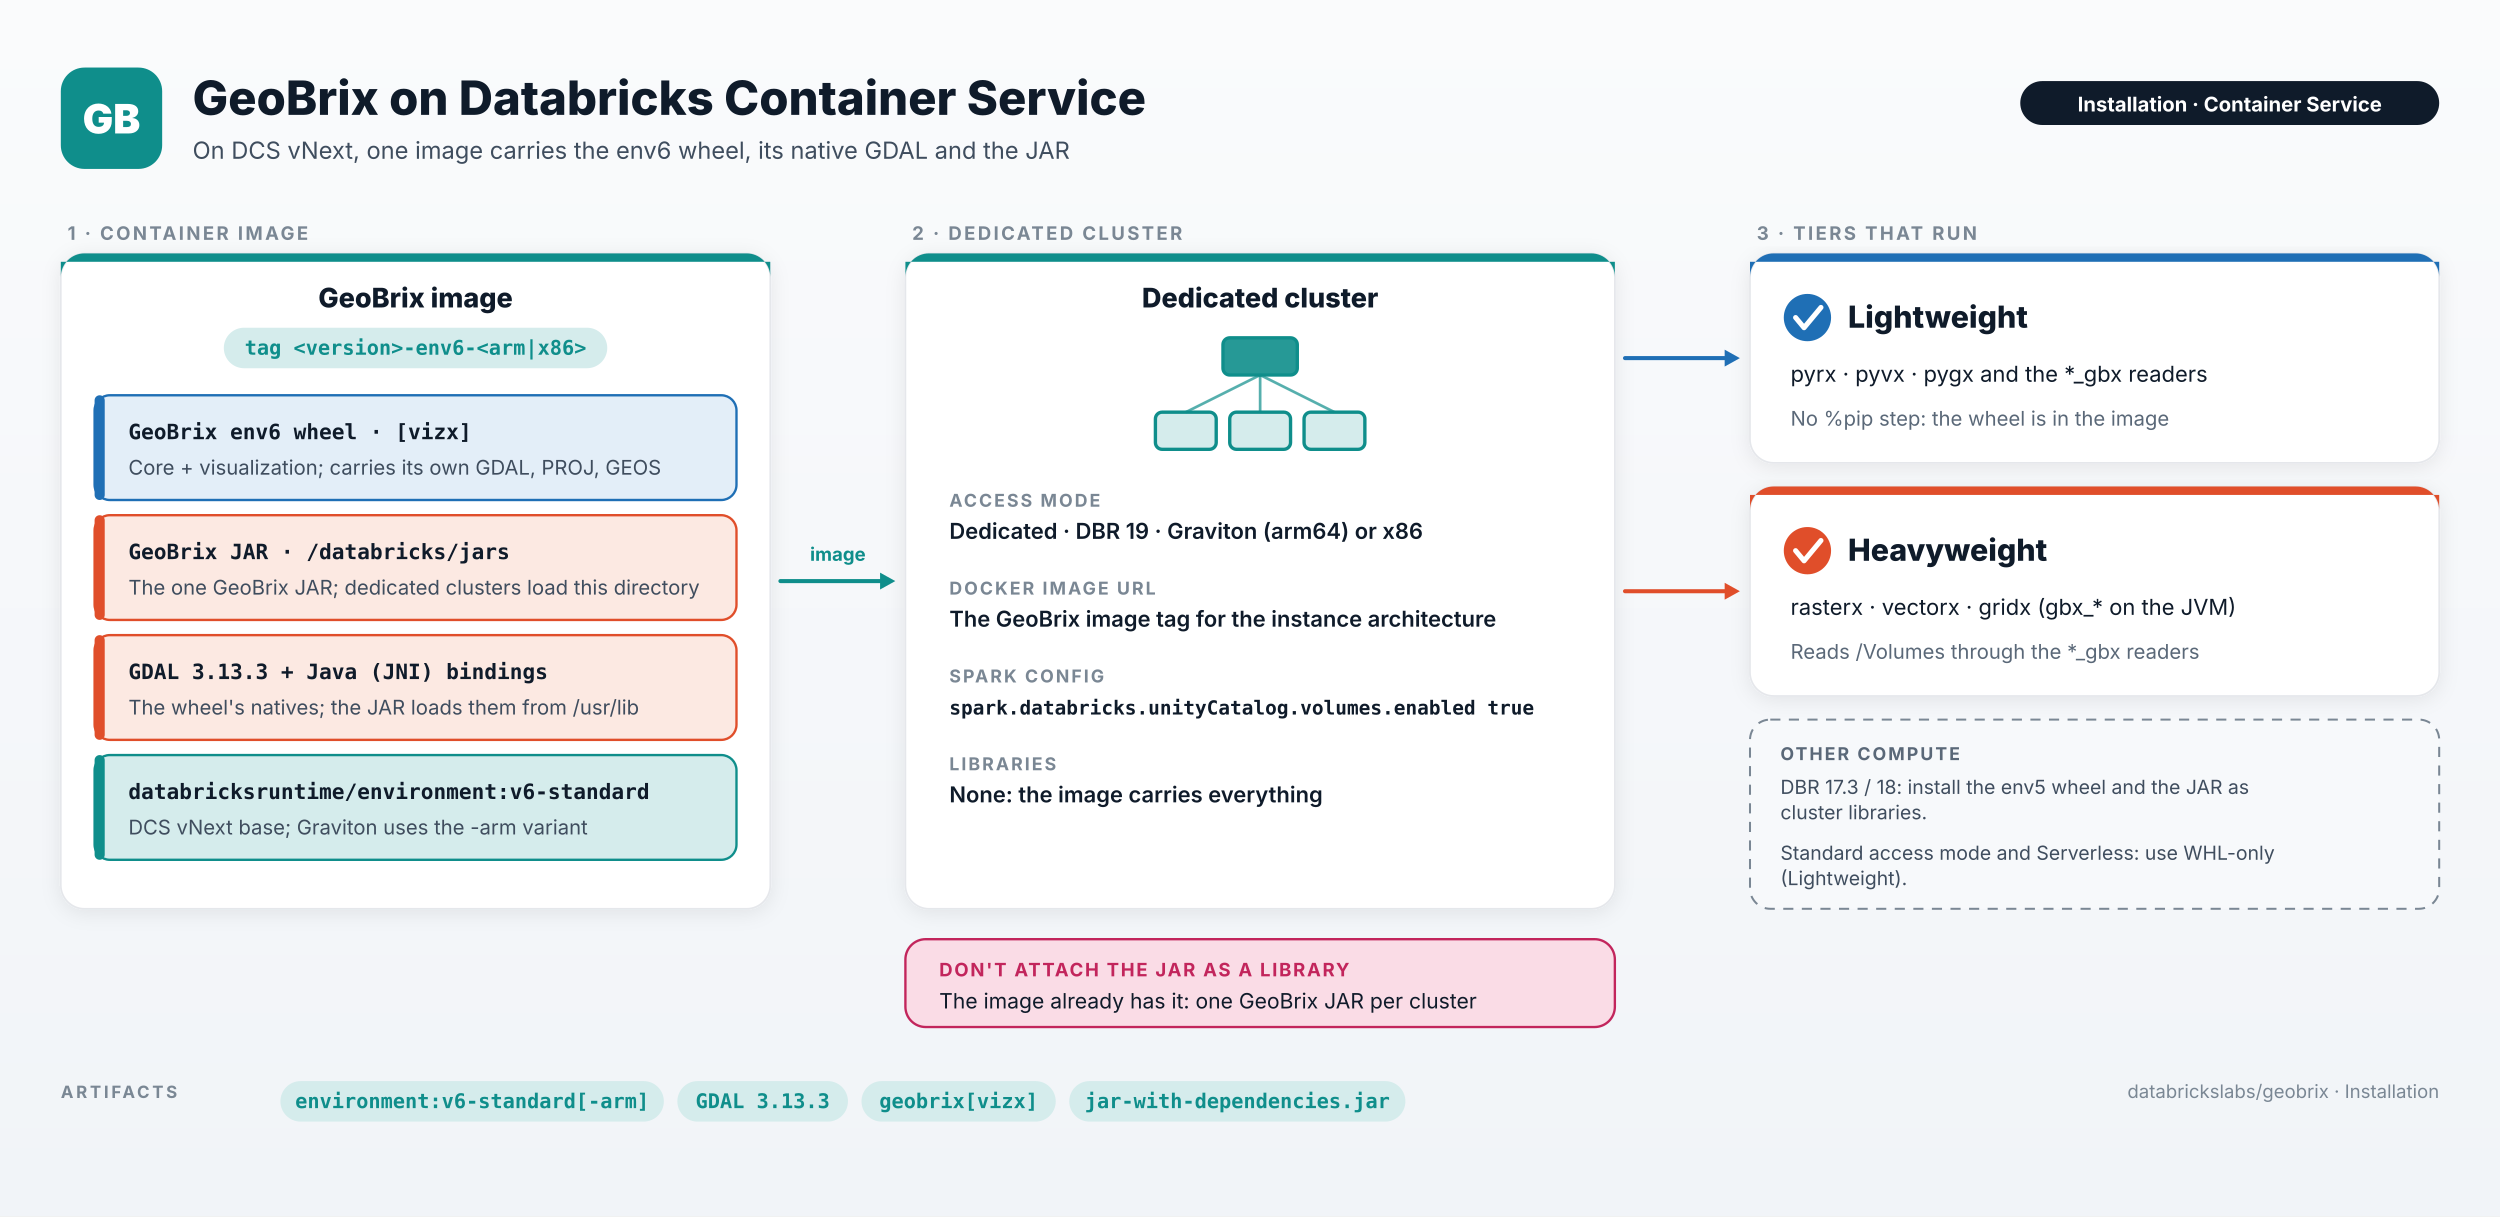
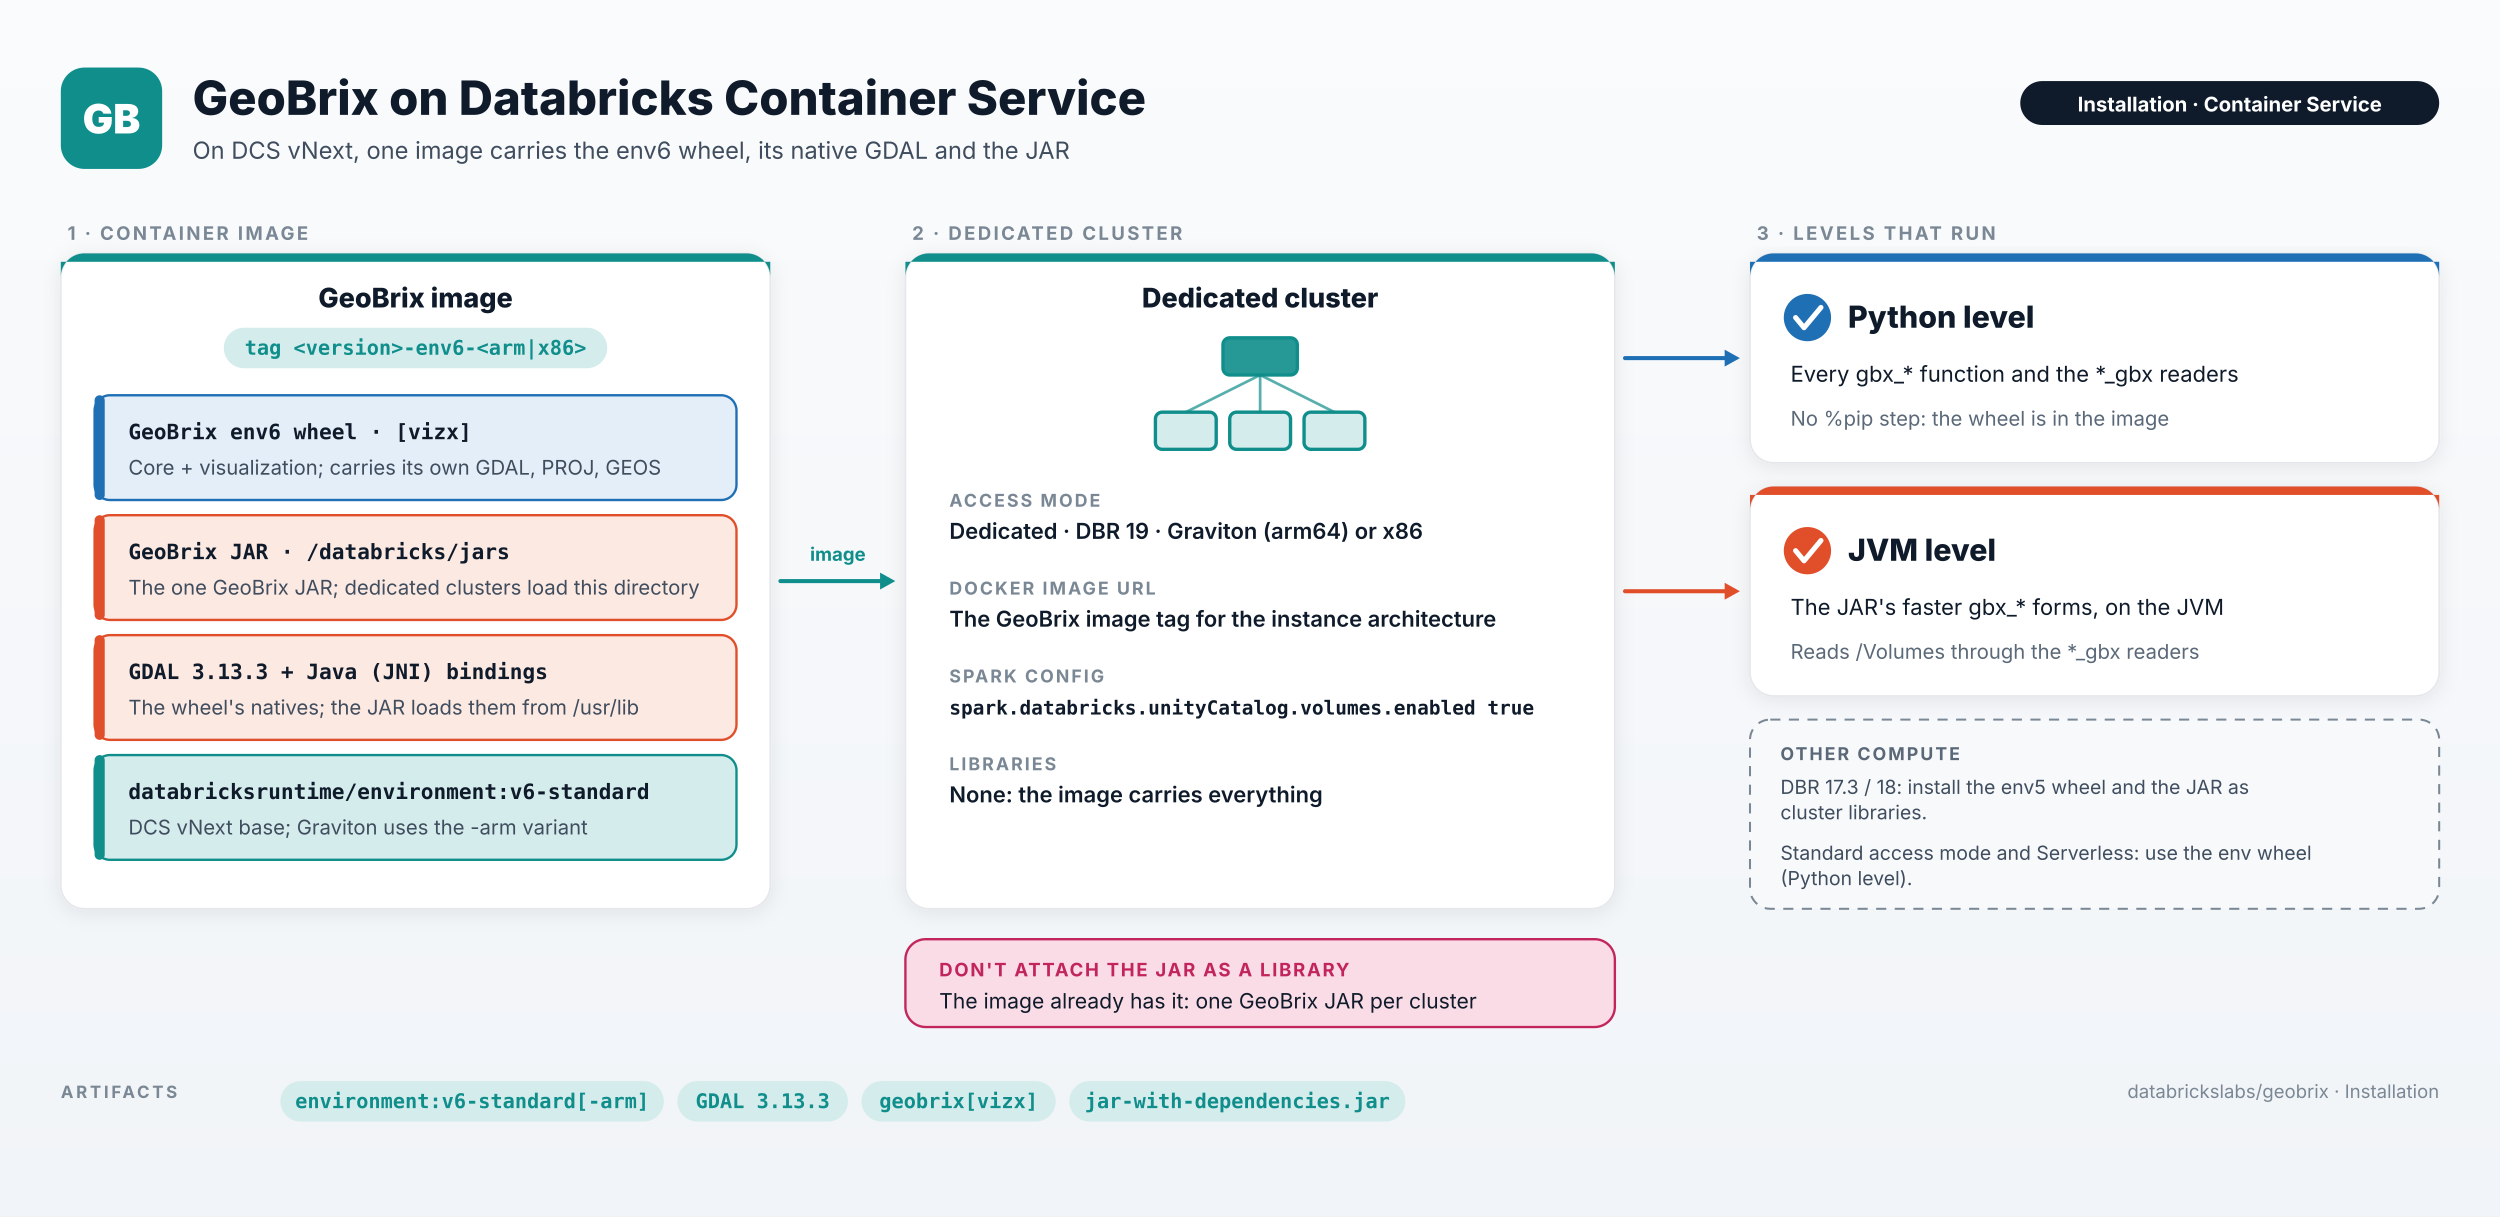
<svg xmlns="http://www.w3.org/2000/svg" viewBox="0 0 1480 720" width="1480" height="720" style="font-family: Inter, -apple-system, system-ui, sans-serif;">
  <defs>
    <filter id="card-shadow" x="-5%" y="-5%" width="110%" height="115%">
      <feDropShadow dx="0" dy="2" stdDeviation="6" flood-color="#0F1B2A" flood-opacity="0.08" />
    </filter>
    <linearGradient id="bg" x1="0" y1="0" x2="0" y2="1">
      <stop offset="0" stop-color="#FAFBFC" />
      <stop offset="1" stop-color="#F1F4F8" />
    </linearGradient>
  </defs>
  <rect x="0" y="0" width="1480" height="720" fill="url(#bg)" />
  <rect x="36" y="40" rx="14" ry="14" width="60" height="60" fill="#0F8E8B" />
  <text x="66.0" y="79.0" text-anchor="middle" font-family="Inter, -apple-system, system-ui, sans-serif" font-size="24" font-weight="900" fill="#FFFFFF">GB</text>
  <text x="114" y="68" font-family="Inter, -apple-system, system-ui, sans-serif" font-size="28" font-weight="800" fill="#0F1B2A" text-anchor="start">GeoBrix on Databricks Container Service</text>
  <text x="114" y="94" font-family="Inter, -apple-system, system-ui, sans-serif" font-size="14" font-weight="400" fill="#3F4D5E" text-anchor="start">On DCS vNext, one image carries the env6 wheel, its native GDAL and the JAR</text>
  <rect x="1196" y="48" rx="13" ry="13" width="248" height="26" fill="#0F1B2A" />
  <text x="1320.0" y="66" text-anchor="middle" font-family="Inter, -apple-system, system-ui, sans-serif" font-size="12" font-weight="700" fill="#FFFFFF">Installation  ·  Container Service</text>
  <text x="40" y="142" font-family="Inter, -apple-system, system-ui, sans-serif" font-size="11" font-weight="700" fill="#7A8794" text-anchor="start" letter-spacing="1.4">1 · CONTAINER IMAGE</text>
  <rect x="36" y="150" rx="14" ry="14" width="420" height="388" fill="#FFFFFF" stroke="#E5E7EB" stroke-width="1" filter="url(#card-shadow)" />
  <path d="M 36 164 A 14 14 0 0 1 50 150 H 442 A 14 14 0 0 1 456 164 V 155 H 36 Z" fill="#0F8E8B" />
  <text x="246.0" y="182" font-family="Inter, -apple-system, system-ui, sans-serif" font-size="16" font-weight="800" fill="#0F1B2A" text-anchor="middle">GeoBrix image</text>
  <rect x="132.5" y="194" rx="12" ry="12" width="227" height="24" fill="#D5ECEC" />
  <text x="246.0" y="210.0" text-anchor="middle" font-family="ui-monospace, SFMono-Regular, Menlo, Consolas, monospace" font-size="12" font-weight="700" fill="#0F8E8B">tag  &lt;version&gt;-env6-&lt;arm|x86&gt;</text>
  <rect x="56" y="234" rx="9" ry="9" width="380" height="62" fill="#E3EEF8" stroke="#1F6FB5" stroke-width="1.4" />
  <rect x="56" y="234" width="6" height="62" rx="3" ry="3" fill="#1F6FB5" />
  <text x="76" y="260" font-family="ui-monospace, SFMono-Regular, Menlo, Consolas, monospace" font-size="12.5" font-weight="700" fill="#0F1B2A" text-anchor="start">GeoBrix env6 wheel  ·  [vizx]</text>
  <text x="76" y="281" font-family="Inter, -apple-system, system-ui, sans-serif" font-size="12" font-weight="400" fill="#3F4D5E" text-anchor="start">Core + visualization; carries its own GDAL, PROJ, GEOS</text>
  <rect x="56" y="305" rx="9" ry="9" width="380" height="62" fill="#FCE9E2" stroke="#E04E2A" stroke-width="1.4" />
  <rect x="56" y="305" width="6" height="62" rx="3" ry="3" fill="#E04E2A" />
  <text x="76" y="331" font-family="ui-monospace, SFMono-Regular, Menlo, Consolas, monospace" font-size="12.5" font-weight="700" fill="#0F1B2A" text-anchor="start">GeoBrix JAR  ·  /databricks/jars</text>
  <text x="76" y="352" font-family="Inter, -apple-system, system-ui, sans-serif" font-size="12" font-weight="400" fill="#3F4D5E" text-anchor="start">The one GeoBrix JAR; dedicated clusters load this directory</text>
  <rect x="56" y="376" rx="9" ry="9" width="380" height="62" fill="#FCE9E2" stroke="#E04E2A" stroke-width="1.4" />
  <rect x="56" y="376" width="6" height="62" rx="3" ry="3" fill="#E04E2A" />
  <text x="76" y="402" font-family="ui-monospace, SFMono-Regular, Menlo, Consolas, monospace" font-size="12.5" font-weight="700" fill="#0F1B2A" text-anchor="start">GDAL 3.13.3 + Java (JNI) bindings</text>
  <text x="76" y="423" font-family="Inter, -apple-system, system-ui, sans-serif" font-size="12" font-weight="400" fill="#3F4D5E" text-anchor="start">The wheel's natives; the JAR loads them from /usr/lib</text>
  <rect x="56" y="447" rx="9" ry="9" width="380" height="62" fill="#D5ECEC" stroke="#0F8E8B" stroke-width="1.4" />
  <rect x="56" y="447" width="6" height="62" rx="3" ry="3" fill="#0F8E8B" />
  <text x="76" y="473" font-family="ui-monospace, SFMono-Regular, Menlo, Consolas, monospace" font-size="12.5" font-weight="700" fill="#0F1B2A" text-anchor="start">databricksruntime/environment:v6-standard</text>
  <text x="76" y="494" font-family="Inter, -apple-system, system-ui, sans-serif" font-size="12" font-weight="400" fill="#3F4D5E" text-anchor="start">DCS vNext base; Graviton uses the -arm variant</text>
  <text x="540" y="142" font-family="Inter, -apple-system, system-ui, sans-serif" font-size="11" font-weight="700" fill="#7A8794" text-anchor="start" letter-spacing="1.4">2 · DEDICATED CLUSTER</text>
  <rect x="536" y="150" rx="14" ry="14" width="420" height="388" fill="#FFFFFF" stroke="#E5E7EB" stroke-width="1" filter="url(#card-shadow)" />
  <path d="M 536 164 A 14 14 0 0 1 550 150 H 942 A 14 14 0 0 1 956 164 V 155 H 536 Z" fill="#0F8E8B" />
  <text x="746.0" y="182" font-family="Inter, -apple-system, system-ui, sans-serif" font-size="16" font-weight="800" fill="#0F1B2A" text-anchor="middle">Dedicated cluster</text>
  <rect x="724.0" y="200" rx="4" ry="4" width="44" height="22" fill="#0F8E8B" fill-opacity="0.9" stroke="#0F8E8B" stroke-width="2" />
  <rect x="684.0" y="244" rx="4" ry="4" width="36" height="22" fill="#D5ECEC" stroke="#0F8E8B" stroke-width="2" />
  <line x1="746.0" y1="222" x2="702.0" y2="244" stroke="#0F8E8B" stroke-width="1.6" stroke-opacity="0.7" />
  <rect x="728.0" y="244" rx="4" ry="4" width="36" height="22" fill="#D5ECEC" stroke="#0F8E8B" stroke-width="2" />
  <line x1="746.0" y1="222" x2="746.0" y2="244" stroke="#0F8E8B" stroke-width="1.6" stroke-opacity="0.7" />
  <rect x="772.0" y="244" rx="4" ry="4" width="36" height="22" fill="#D5ECEC" stroke="#0F8E8B" stroke-width="2" />
  <line x1="746.0" y1="222" x2="790.0" y2="244" stroke="#0F8E8B" stroke-width="1.6" stroke-opacity="0.7" />
  <text x="562" y="300" font-family="Inter, -apple-system, system-ui, sans-serif" font-size="10.5" font-weight="700" fill="#7A8794" text-anchor="start" letter-spacing="1.2">ACCESS MODE</text>
  <text x="562" y="319" font-family="Inter, -apple-system, system-ui, sans-serif" font-size="13" font-weight="600" fill="#0F1B2A" text-anchor="start">Dedicated  ·  DBR 19  ·  Graviton (arm64) or x86</text>
  <text x="562" y="352" font-family="Inter, -apple-system, system-ui, sans-serif" font-size="10.5" font-weight="700" fill="#7A8794" text-anchor="start" letter-spacing="1.2">DOCKER IMAGE URL</text>
  <text x="562" y="371" font-family="Inter, -apple-system, system-ui, sans-serif" font-size="13" font-weight="600" fill="#0F1B2A" text-anchor="start">The GeoBrix image tag for the instance architecture</text>
  <text x="562" y="404" font-family="Inter, -apple-system, system-ui, sans-serif" font-size="10.5" font-weight="700" fill="#7A8794" text-anchor="start" letter-spacing="1.2">SPARK CONFIG</text>
  <text x="562" y="423" font-family="ui-monospace, SFMono-Regular, Menlo, Consolas, monospace" font-size="11.5" font-weight="600" fill="#0F1B2A" text-anchor="start">spark.databricks.unityCatalog.volumes.enabled true</text>
  <text x="562" y="456" font-family="Inter, -apple-system, system-ui, sans-serif" font-size="10.5" font-weight="700" fill="#7A8794" text-anchor="start" letter-spacing="1.2">LIBRARIES</text>
  <text x="562" y="475" font-family="Inter, -apple-system, system-ui, sans-serif" font-size="13" font-weight="600" fill="#0F1B2A" text-anchor="start">None: the image carries everything</text>
  <rect x="536" y="556" rx="12" ry="12" width="420" height="52" fill="#FADCE6" stroke="#C2255C" stroke-width="1.4" />
  <text x="556" y="578" font-family="Inter, -apple-system, system-ui, sans-serif" font-size="11" font-weight="700" fill="#C2255C" text-anchor="start" letter-spacing="1.0">DON'T ATTACH THE JAR AS A LIBRARY</text>
  <text x="556" y="597" font-family="Inter, -apple-system, system-ui, sans-serif" font-size="12.5" font-weight="400" fill="#0F1B2A" text-anchor="start">The image already has it: one GeoBrix JAR per cluster</text>
  <line x1="462.0" y1="344.0" x2="521.0" y2="344.0" stroke="#0F8E8B" stroke-width="2.4" stroke-linecap="round" />
  <polygon points="530.0,344.0 521.0,349.0 521.0,339.0" fill="#0F8E8B" />
  <text x="496.0" y="332.0" font-family="Inter, -apple-system, system-ui, sans-serif" font-size="11" font-weight="700" fill="#0F8E8B" text-anchor="middle">image</text>
-   <text x="1040" y="142" font-family="Inter, -apple-system, system-ui, sans-serif" font-size="11" font-weight="700" fill="#7A8794" text-anchor="start" letter-spacing="1.4">3 · TIERS THAT RUN</text>
+   <text x="1040" y="142" font-family="Inter, -apple-system, system-ui, sans-serif" font-size="11" font-weight="700" fill="#7A8794" text-anchor="start" letter-spacing="1.4">3 · LEVELS THAT RUN</text>
  <rect x="1036" y="150" rx="14" ry="14" width="408" height="124" fill="#FFFFFF" stroke="#E5E7EB" stroke-width="1" filter="url(#card-shadow)" />
  <path d="M 1036 164 A 14 14 0 0 1 1050 150 H 1430 A 14 14 0 0 1 1444 164 V 155 H 1036 Z" fill="#1F6FB5" />
  <circle cx="1070" cy="188" r="14" fill="#1F6FB5" />
  <path d="M 1063 188 L 1068 194 L 1078 182" fill="none" stroke="#FFFFFF" stroke-width="3" stroke-linecap="round" stroke-linejoin="round" />
-   <text x="1094" y="194" font-family="Inter, -apple-system, system-ui, sans-serif" font-size="18" font-weight="800" fill="#0F1B2A" text-anchor="start">Lightweight</text>
-   <text x="1060" y="226" font-family="Inter, -apple-system, system-ui, sans-serif" font-size="13" font-weight="400" fill="#0F1B2A" text-anchor="start">pyrx · pyvx · pygx and the *_gbx readers</text>
+   <text x="1094" y="194" font-family="Inter, -apple-system, system-ui, sans-serif" font-size="18" font-weight="800" fill="#0F1B2A" text-anchor="start">Python level</text>
+   <text x="1060" y="226" font-family="Inter, -apple-system, system-ui, sans-serif" font-size="13" font-weight="400" fill="#0F1B2A" text-anchor="start">Every gbx_* function and the *_gbx readers</text>
  <text x="1060" y="252" font-family="Inter, -apple-system, system-ui, sans-serif" font-size="12" font-weight="400" fill="#5A6878" text-anchor="start">No %pip step: the wheel is in the image</text>
  <rect x="1036" y="288" rx="14" ry="14" width="408" height="124" fill="#FFFFFF" stroke="#E5E7EB" stroke-width="1" filter="url(#card-shadow)" />
  <path d="M 1036 302 A 14 14 0 0 1 1050 288 H 1430 A 14 14 0 0 1 1444 302 V 293 H 1036 Z" fill="#E04E2A" />
  <circle cx="1070" cy="326" r="14" fill="#E04E2A" />
  <path d="M 1063 326 L 1068 332 L 1078 320" fill="none" stroke="#FFFFFF" stroke-width="3" stroke-linecap="round" stroke-linejoin="round" />
-   <text x="1094" y="332" font-family="Inter, -apple-system, system-ui, sans-serif" font-size="18" font-weight="800" fill="#0F1B2A" text-anchor="start">Heavyweight</text>
-   <text x="1060" y="364" font-family="Inter, -apple-system, system-ui, sans-serif" font-size="13" font-weight="400" fill="#0F1B2A" text-anchor="start">rasterx · vectorx · gridx (gbx_* on the JVM)</text>
+   <text x="1094" y="332" font-family="Inter, -apple-system, system-ui, sans-serif" font-size="18" font-weight="800" fill="#0F1B2A" text-anchor="start">JVM level</text>
+   <text x="1060" y="364" font-family="Inter, -apple-system, system-ui, sans-serif" font-size="13" font-weight="400" fill="#0F1B2A" text-anchor="start">The JAR's faster gbx_* forms, on the JVM</text>
  <text x="1060" y="390" font-family="Inter, -apple-system, system-ui, sans-serif" font-size="12" font-weight="400" fill="#5A6878" text-anchor="start">Reads /Volumes through the *_gbx readers</text>
  <line x1="962.0" y1="212.0" x2="1021.0" y2="212.0" stroke="#1F6FB5" stroke-width="2.4" stroke-linecap="round" />
  <polygon points="1030.0,212.0 1021.0,217.0 1021.0,207.0" fill="#1F6FB5" />
  <line x1="962.0" y1="350.0" x2="1021.0" y2="350.0" stroke="#E04E2A" stroke-width="2.4" stroke-linecap="round" />
  <polygon points="1030.0,350.0 1021.0,355.0 1021.0,345.0" fill="#E04E2A" />
  <rect x="1036" y="426" rx="12" ry="12" width="408" height="112" fill="#F7F9FB" stroke="#7A8794" stroke-width="1.2" stroke-dasharray="6 5" />
  <text x="1054" y="450" font-family="Inter, -apple-system, system-ui, sans-serif" font-size="10.5" font-weight="700" fill="#5A6878" text-anchor="start" letter-spacing="1.2">OTHER COMPUTE</text>
  <text x="1054" y="470" font-family="Inter, -apple-system, system-ui, sans-serif" font-size="11.5" font-weight="400" fill="#3F4D5E" text-anchor="start">DBR 17.3 / 18: install the env5 wheel and the JAR as</text>
  <text x="1054" y="485" font-family="Inter, -apple-system, system-ui, sans-serif" font-size="11.5" font-weight="400" fill="#3F4D5E" text-anchor="start">cluster libraries.</text>
-   <text x="1054" y="509" font-family="Inter, -apple-system, system-ui, sans-serif" font-size="11.5" font-weight="400" fill="#3F4D5E" text-anchor="start">Standard access mode and Serverless: use WHL-only</text>
-   <text x="1054" y="524" font-family="Inter, -apple-system, system-ui, sans-serif" font-size="11.5" font-weight="400" fill="#3F4D5E" text-anchor="start">(Lightweight).</text>
+   <text x="1054" y="509" font-family="Inter, -apple-system, system-ui, sans-serif" font-size="11.5" font-weight="400" fill="#3F4D5E" text-anchor="start">Standard access mode and Serverless: use the env wheel</text>
+   <text x="1054" y="524" font-family="Inter, -apple-system, system-ui, sans-serif" font-size="11.5" font-weight="400" fill="#3F4D5E" text-anchor="start">(Python level).</text>
  <text x="36" y="650" font-family="Inter, -apple-system, system-ui, sans-serif" font-size="10" font-weight="700" fill="#7A8794" text-anchor="start" letter-spacing="1.6">ARTIFACTS</text>
  <rect x="166" y="640" rx="12" ry="12" width="227" height="24" fill="#D5ECEC" />
  <text x="279.5" y="656.0" text-anchor="middle" font-family="ui-monospace, SFMono-Regular, Menlo, Consolas, monospace" font-size="12" font-weight="700" fill="#0F8E8B">environment:v6-standard[-arm]</text>
  <rect x="401" y="640" rx="12" ry="12" width="101" height="24" fill="#D5ECEC" />
  <text x="451.5" y="656.0" text-anchor="middle" font-family="ui-monospace, SFMono-Regular, Menlo, Consolas, monospace" font-size="12" font-weight="700" fill="#0F8E8B">GDAL 3.13.3</text>
  <rect x="510" y="640" rx="12" ry="12" width="115" height="24" fill="#D5ECEC" />
  <text x="567.5" y="656.0" text-anchor="middle" font-family="ui-monospace, SFMono-Regular, Menlo, Consolas, monospace" font-size="12" font-weight="700" fill="#0F8E8B">geobrix[vizx]</text>
  <rect x="633" y="640" rx="12" ry="12" width="199" height="24" fill="#D5ECEC" />
  <text x="732.5" y="656.0" text-anchor="middle" font-family="ui-monospace, SFMono-Regular, Menlo, Consolas, monospace" font-size="12" font-weight="700" fill="#0F8E8B">jar-with-dependencies.jar</text>
  <text x="1444" y="650" font-family="Inter, -apple-system, system-ui, sans-serif" font-size="11" font-weight="400" fill="#7A8794" text-anchor="end">databrickslabs/geobrix  ·  Installation</text>
</svg>
